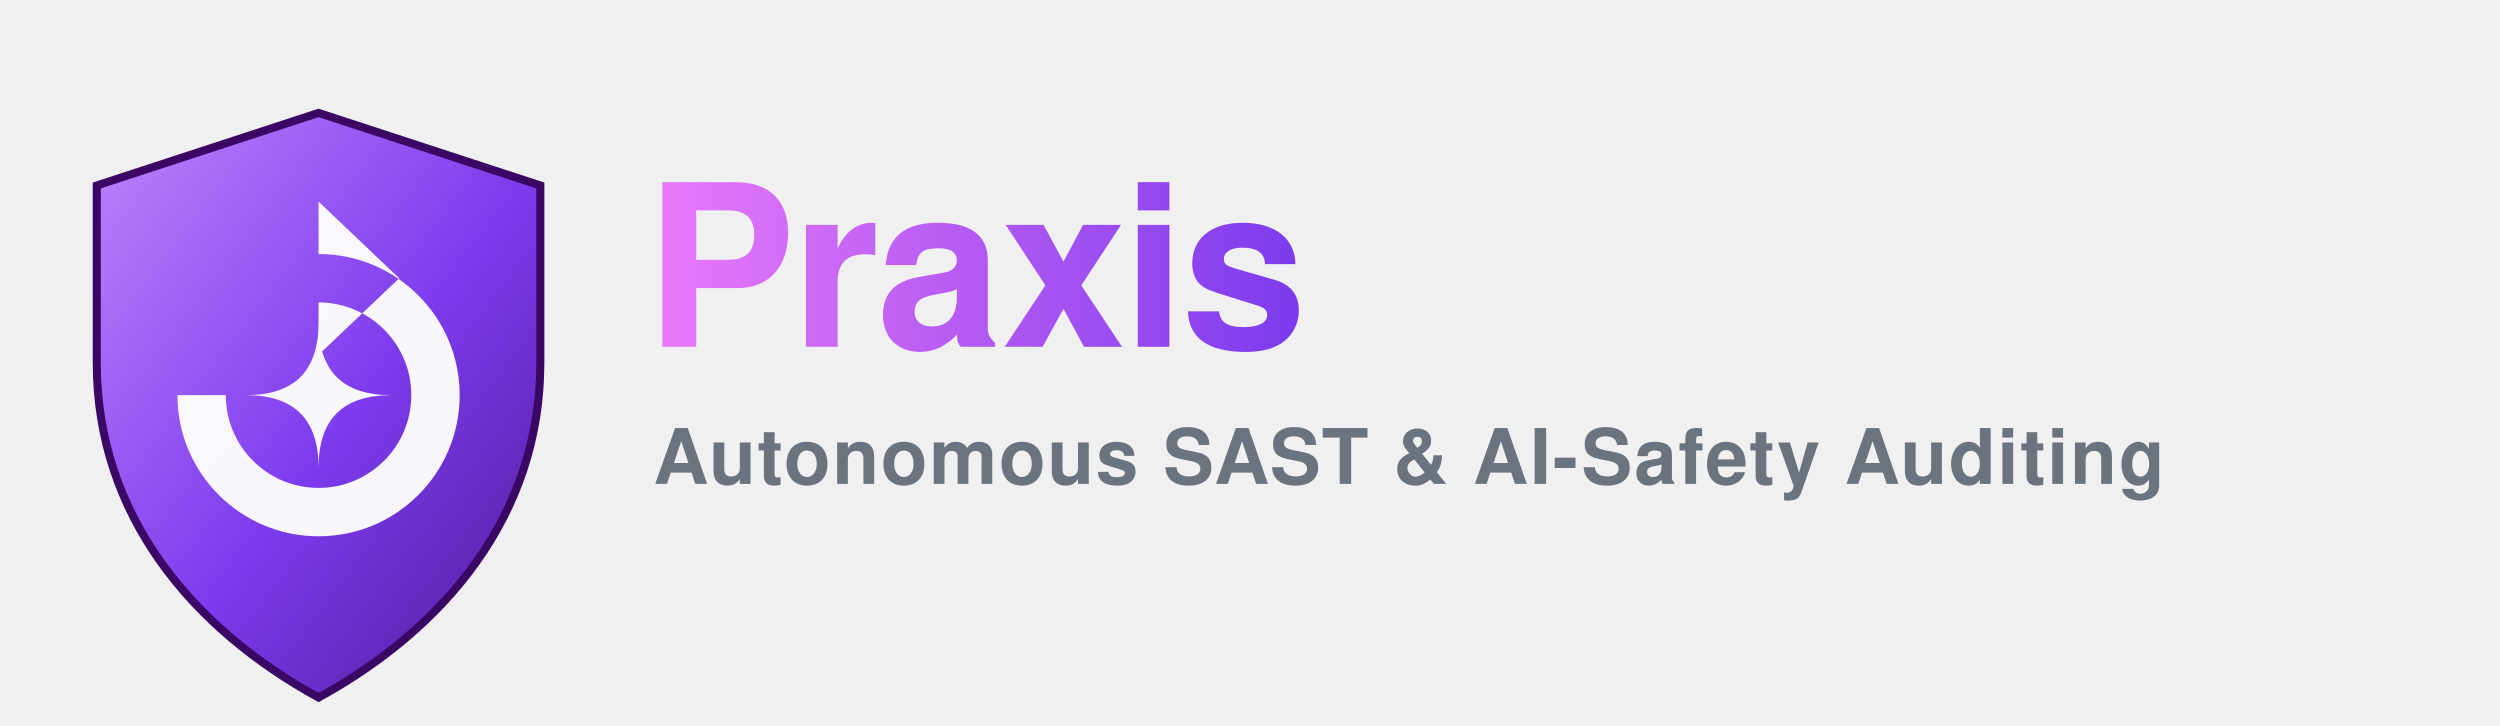
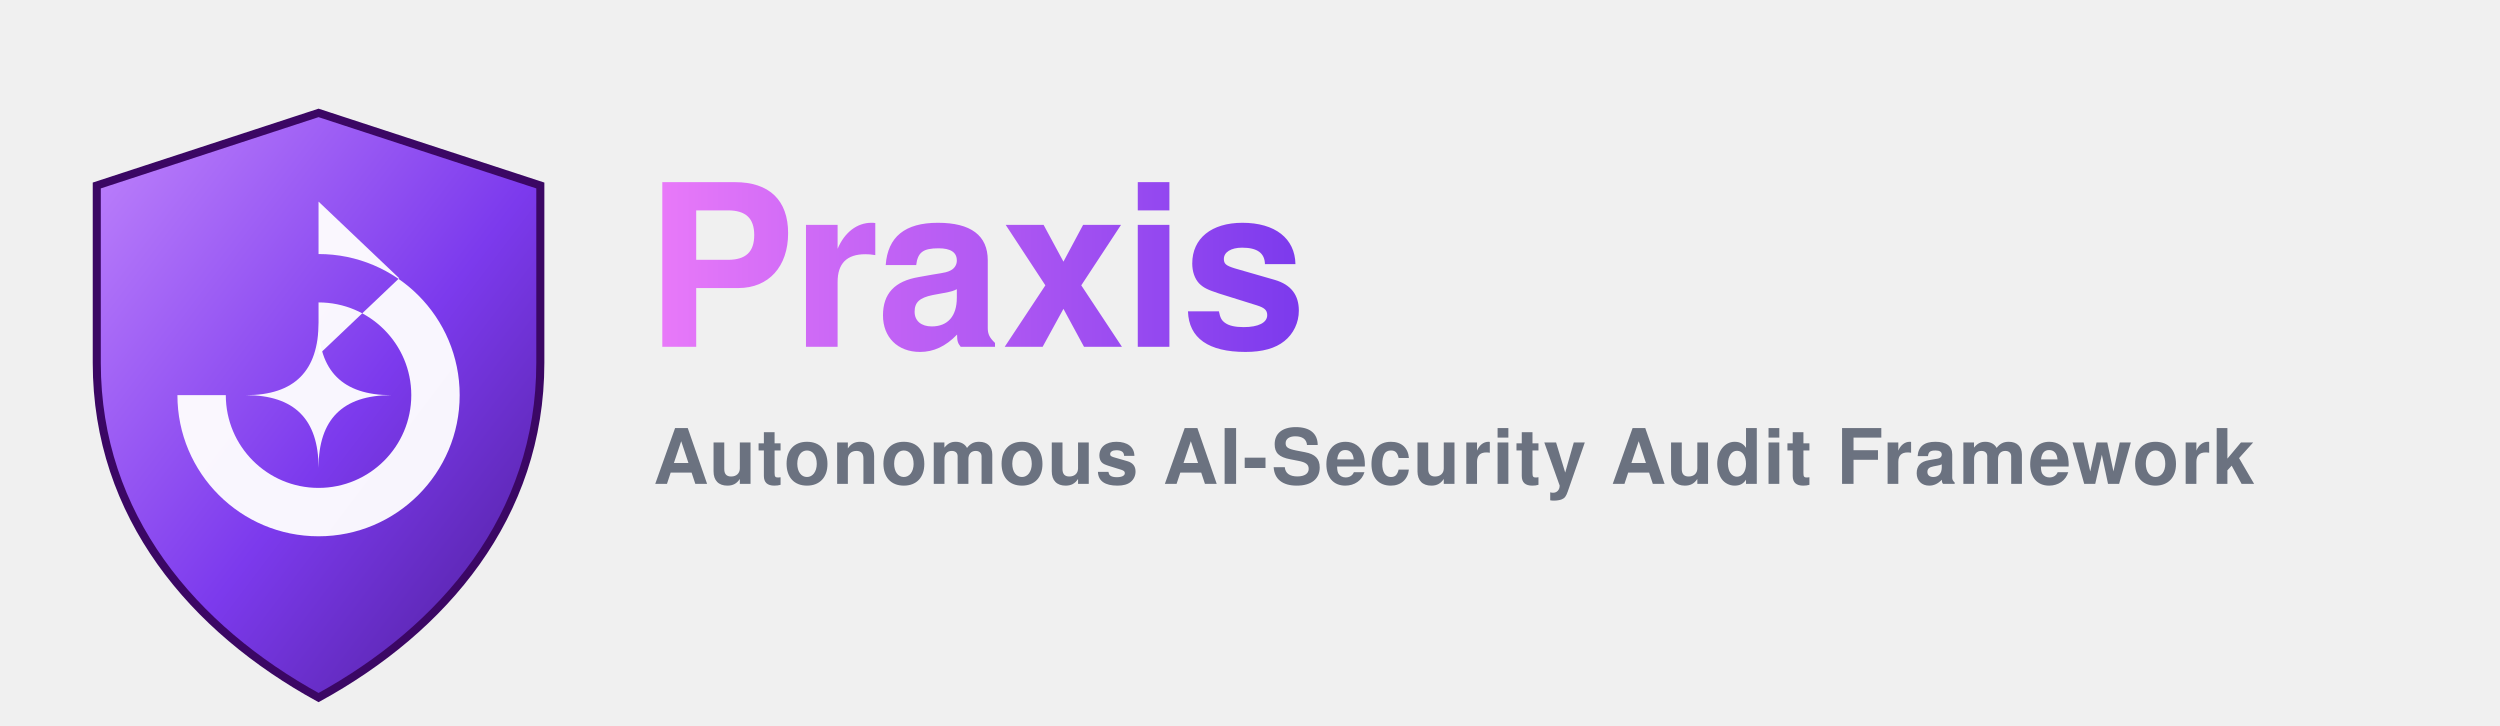
<svg xmlns="http://www.w3.org/2000/svg" width="620" height="180" viewBox="0 0 620 180" role="img" aria-label="Praxis logo">
  <defs>
    <linearGradient id="purpleGrad" x1="0" y1="0" x2="1" y2="1">
      <stop offset="0%" stop-color="#c084fc" />
      <stop offset="55%" stop-color="#7c3aed" />
      <stop offset="100%" stop-color="#4c1d95" />
    </linearGradient>
    <linearGradient id="wordGrad" x1="0" y1="0" x2="1" y2="0">
      <stop offset="0%" stop-color="#e879f9" />
      <stop offset="100%" stop-color="#7c3aed" />
    </linearGradient>
  </defs>
  <g transform="translate(24,28)">
    <path d="M55 0 L110 18 V62 C110 100 86 128 55 145 C24 128 0 100 0 62 V18 Z" fill="url(#purpleGrad)" stroke="#3b0764" stroke-width="2" />
    <path d="M55 35 A35 35 0 1 1 20 70 H32 A23 23 0 1 0 55 47 V60 L75 41 L55 22 V35 Z" fill="#ffffff" opacity="0.95" />
    <path d="M55 52 Q55 70 73 70 Q55 70 55 88 Q55 70 37 70 Q55 70 55 52 Z" fill="#ffffff" opacity="0.95" />
  </g>
  <text x="160" y="86" font-family="Segoe UI, Helvetica, Arial, sans-serif" font-size="56" font-weight="800" fill="url(#wordGrad)" letter-spacing="-1">Praxis</text>
-   <text x="162" y="120" font-family="Segoe UI, Helvetica, Arial, sans-serif" font-size="19" font-weight="600" fill="#6b7280" letter-spacing="0.4">Autonomous SAST &amp; AI-Safety Auditing</text>
+   <text x="162" y="120" font-family="Segoe UI, Helvetica, Arial, sans-serif" font-size="19" font-weight="600" fill="#6b7280" letter-spacing="0.4">Autonomous AI-Security Audit Framework</text>
</svg>
